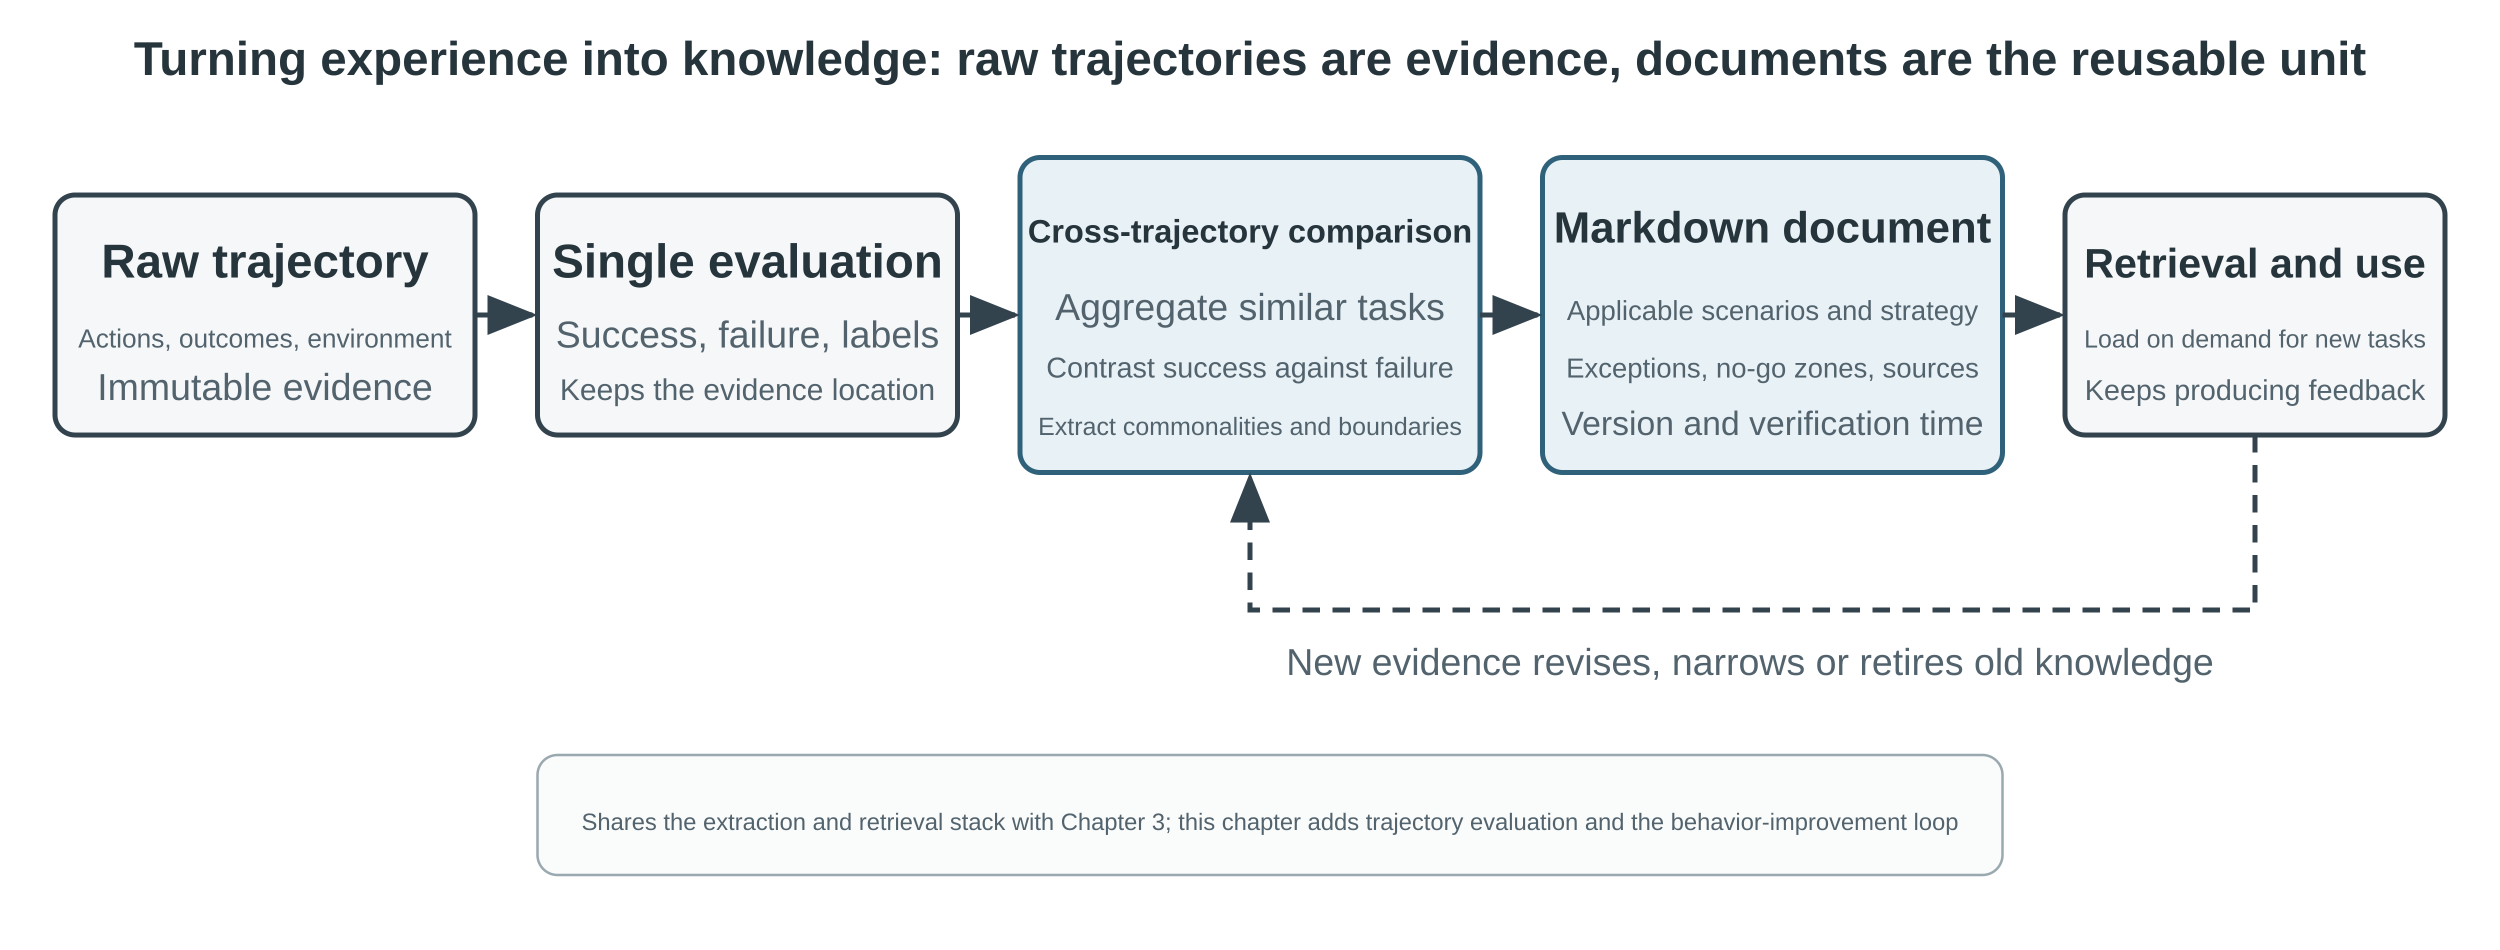
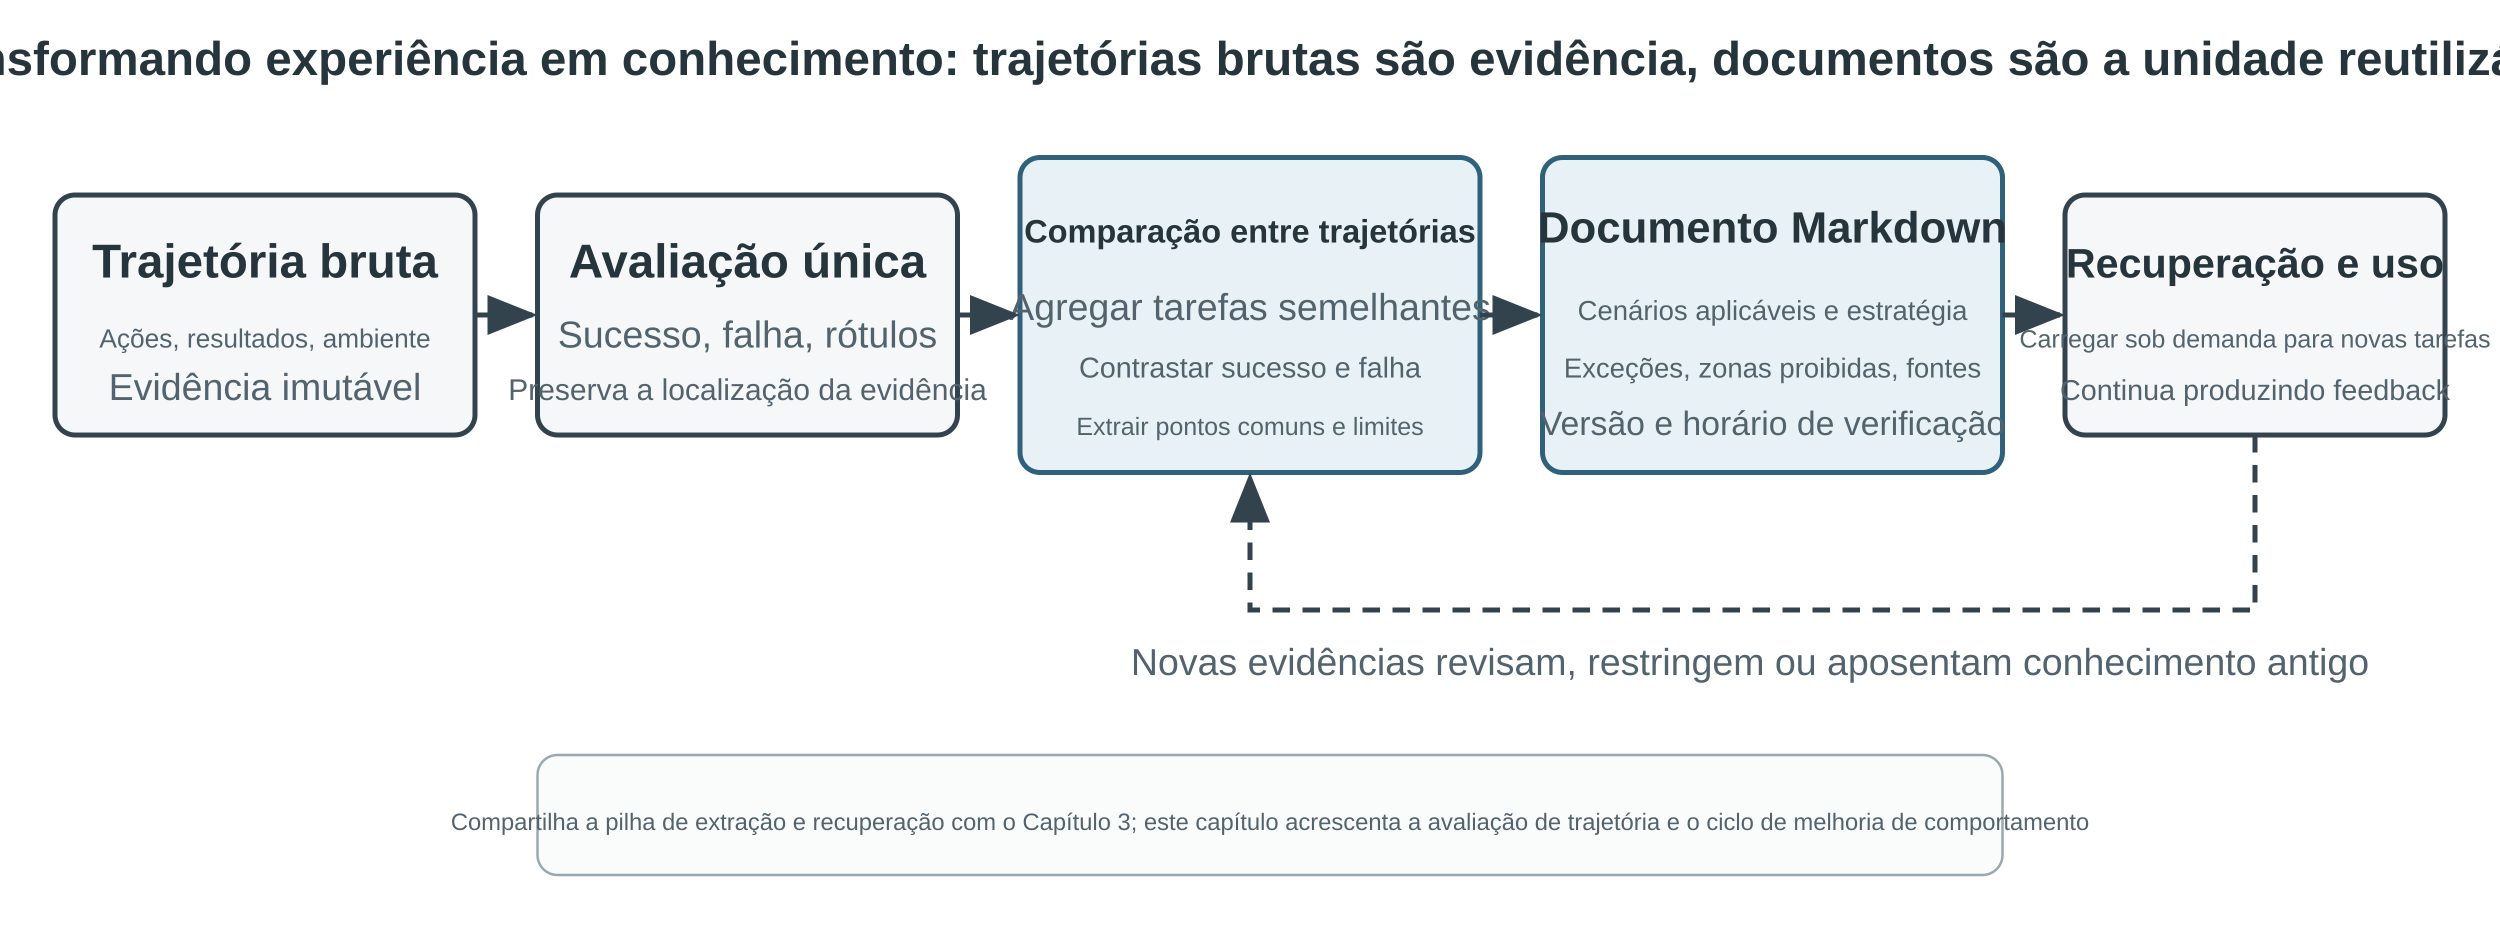
<svg xmlns="http://www.w3.org/2000/svg" viewBox="0 0 1000 380" width="1000" height="380" style="background:#ffffff">
  <defs>
    <marker id="arrow" markerWidth="10" markerHeight="8" refX="9" refY="4" orient="auto">
      <path d="M0,0 L10,4 L0,8 Z" fill="#33434d" />
    </marker>
    <style>
      .t{font-family:Arial,'PingFang SC','Microsoft YaHei',sans-serif;fill:#26343c}
      .h{font-size:19px;font-weight:700}
      .s{font-size:15px;fill:#52636d}
      .box{fill:#f5f7f8;stroke:#33434d;stroke-width:2}
      .accent{fill:#e8f1f5;stroke:#2f617a;stroke-width:2}
      .line{fill:none;stroke:#33434d;stroke-width:2;marker-end:url(#arrow)}
    </style>
  </defs>
-   <text x="500" y="30" text-anchor="middle" class="t h">Turning experience into knowledge: raw trajectories are evidence, documents are the reusable unit</text>
+   <text x="500" y="30" text-anchor="middle" class="t h">transformando experiência em conhecimento: trajetórias brutas são evidência, documentos são a unidade reutilizável</text>
  <rect x="22" y="78" width="168" height="96" rx="8" class="box" />
-   <text x="106" y="111" text-anchor="middle" class="t h">Raw trajectory</text>
-   <text x="106" y="139" text-anchor="middle" class="t s" style="font-size:10.5px">Actions, outcomes, environment</text>
-   <text x="106" y="160" text-anchor="middle" class="t s">Immutable evidence</text>
+   <text x="106" y="111" text-anchor="middle" class="t h">Trajetória bruta</text>
+   <text x="106" y="139" text-anchor="middle" class="t s" style="font-size:10.5px">Ações, resultados, ambiente</text>
+   <text x="106" y="160" text-anchor="middle" class="t s">Evidência imutável</text>
  <rect x="215" y="78" width="168" height="96" rx="8" class="box" />
-   <text x="299" y="111" text-anchor="middle" class="t h">Single evaluation</text>
-   <text x="299" y="139" text-anchor="middle" class="t s">Success, failure, labels</text>
-   <text x="299" y="160" text-anchor="middle" class="t s" style="font-size:12px">Keeps the evidence location</text>
+   <text x="299" y="111" text-anchor="middle" class="t h">Avaliação única</text>
+   <text x="299" y="139" text-anchor="middle" class="t s">Sucesso, falha, rótulos</text>
+   <text x="299" y="160" text-anchor="middle" class="t s" style="font-size:12px">Preserva a localização da evidência</text>
  <rect x="408" y="63" width="184" height="126" rx="8" class="accent" />
-   <text x="500" y="97" text-anchor="middle" class="t h" style="font-size:13px">Cross-trajectory comparison</text>
-   <text x="500" y="128" text-anchor="middle" class="t s">Aggregate similar tasks</text>
-   <text x="500" y="151" text-anchor="middle" class="t s" style="font-size:11.5px">Contrast success against failure</text>
-   <text x="500" y="174" text-anchor="middle" class="t s" style="font-size:10px">Extract commonalities and boundaries</text>
+   <text x="500" y="97" text-anchor="middle" class="t h" style="font-size:13px">Comparação entre trajetórias</text>
+   <text x="500" y="128" text-anchor="middle" class="t s">Agregar tarefas semelhantes</text>
+   <text x="500" y="151" text-anchor="middle" class="t s" style="font-size:11.5px">Contrastar sucesso e falha</text>
+   <text x="500" y="174" text-anchor="middle" class="t s" style="font-size:10px">Extrair pontos comuns e limites</text>
  <rect x="617" y="63" width="184" height="126" rx="8" class="accent" />
-   <text x="709" y="97" text-anchor="middle" class="t h" style="font-size:17.5px">Markdown document</text>
-   <text x="709" y="128" text-anchor="middle" class="t s" style="font-size:11px">Applicable scenarios and strategy</text>
-   <text x="709" y="151" text-anchor="middle" class="t s" style="font-size:11px">Exceptions, no-go zones, sources</text>
-   <text x="709" y="174" text-anchor="middle" class="t s" style="font-size:13.5px">Version and verification time</text>
+   <text x="709" y="97" text-anchor="middle" class="t h" style="font-size:17.5px">Documento Markdown</text>
+   <text x="709" y="128" text-anchor="middle" class="t s" style="font-size:11px">Cenários aplicáveis e estratégia</text>
+   <text x="709" y="151" text-anchor="middle" class="t s" style="font-size:11px">Exceções, zonas proibidas, fontes</text>
+   <text x="709" y="174" text-anchor="middle" class="t s" style="font-size:13.5px">Versão e horário de verificação</text>
  <rect x="826" y="78" width="152" height="96" rx="8" class="box" />
-   <text x="902" y="111" text-anchor="middle" class="t h" style="font-size:16.5px">Retrieval and use</text>
-   <text x="902" y="139" text-anchor="middle" class="t s" style="font-size:10px">Load on demand for new tasks</text>
-   <text x="902" y="160" text-anchor="middle" class="t s" style="font-size:11.5px">Keeps producing feedback</text>
+   <text x="902" y="111" text-anchor="middle" class="t h" style="font-size:16.5px">Recuperação e uso</text>
+   <text x="902" y="139" text-anchor="middle" class="t s" style="font-size:10px">Carregar sob demanda para novas tarefas</text>
+   <text x="902" y="160" text-anchor="middle" class="t s" style="font-size:11.5px">Continua produzindo feedback</text>
  <path d="M190 126 H213" class="line" />
  <path d="M383 126 H406" class="line" />
  <path d="M592 126 H615" class="line" />
  <path d="M801 126 H824" class="line" />
  <path d="M902 174 V244 H500 V191" class="line" stroke-dasharray="7 5" />
-   <text x="700" y="270" text-anchor="middle" class="t s">New evidence revises, narrows or retires old knowledge</text>
+   <text x="700" y="270" text-anchor="middle" class="t s">Novas evidências revisam, restringem ou aposentam conhecimento antigo</text>
  <rect x="215" y="302" width="586" height="48" rx="8" fill="#fafbfb" stroke="#9aa8af" />
-   <text x="508" y="332" text-anchor="middle" class="t s" style="font-size:9.5px">Shares the extraction and retrieval stack with Chapter 3; this chapter adds trajectory evaluation and the behavior-improvement loop</text>
+   <text x="508" y="332" text-anchor="middle" class="t s" style="font-size:9.5px">Compartilha a pilha de extração e recuperação com o Capítulo 3; este capítulo acrescenta a avaliação de trajetória e o ciclo de melhoria de comportamento</text>
</svg>
